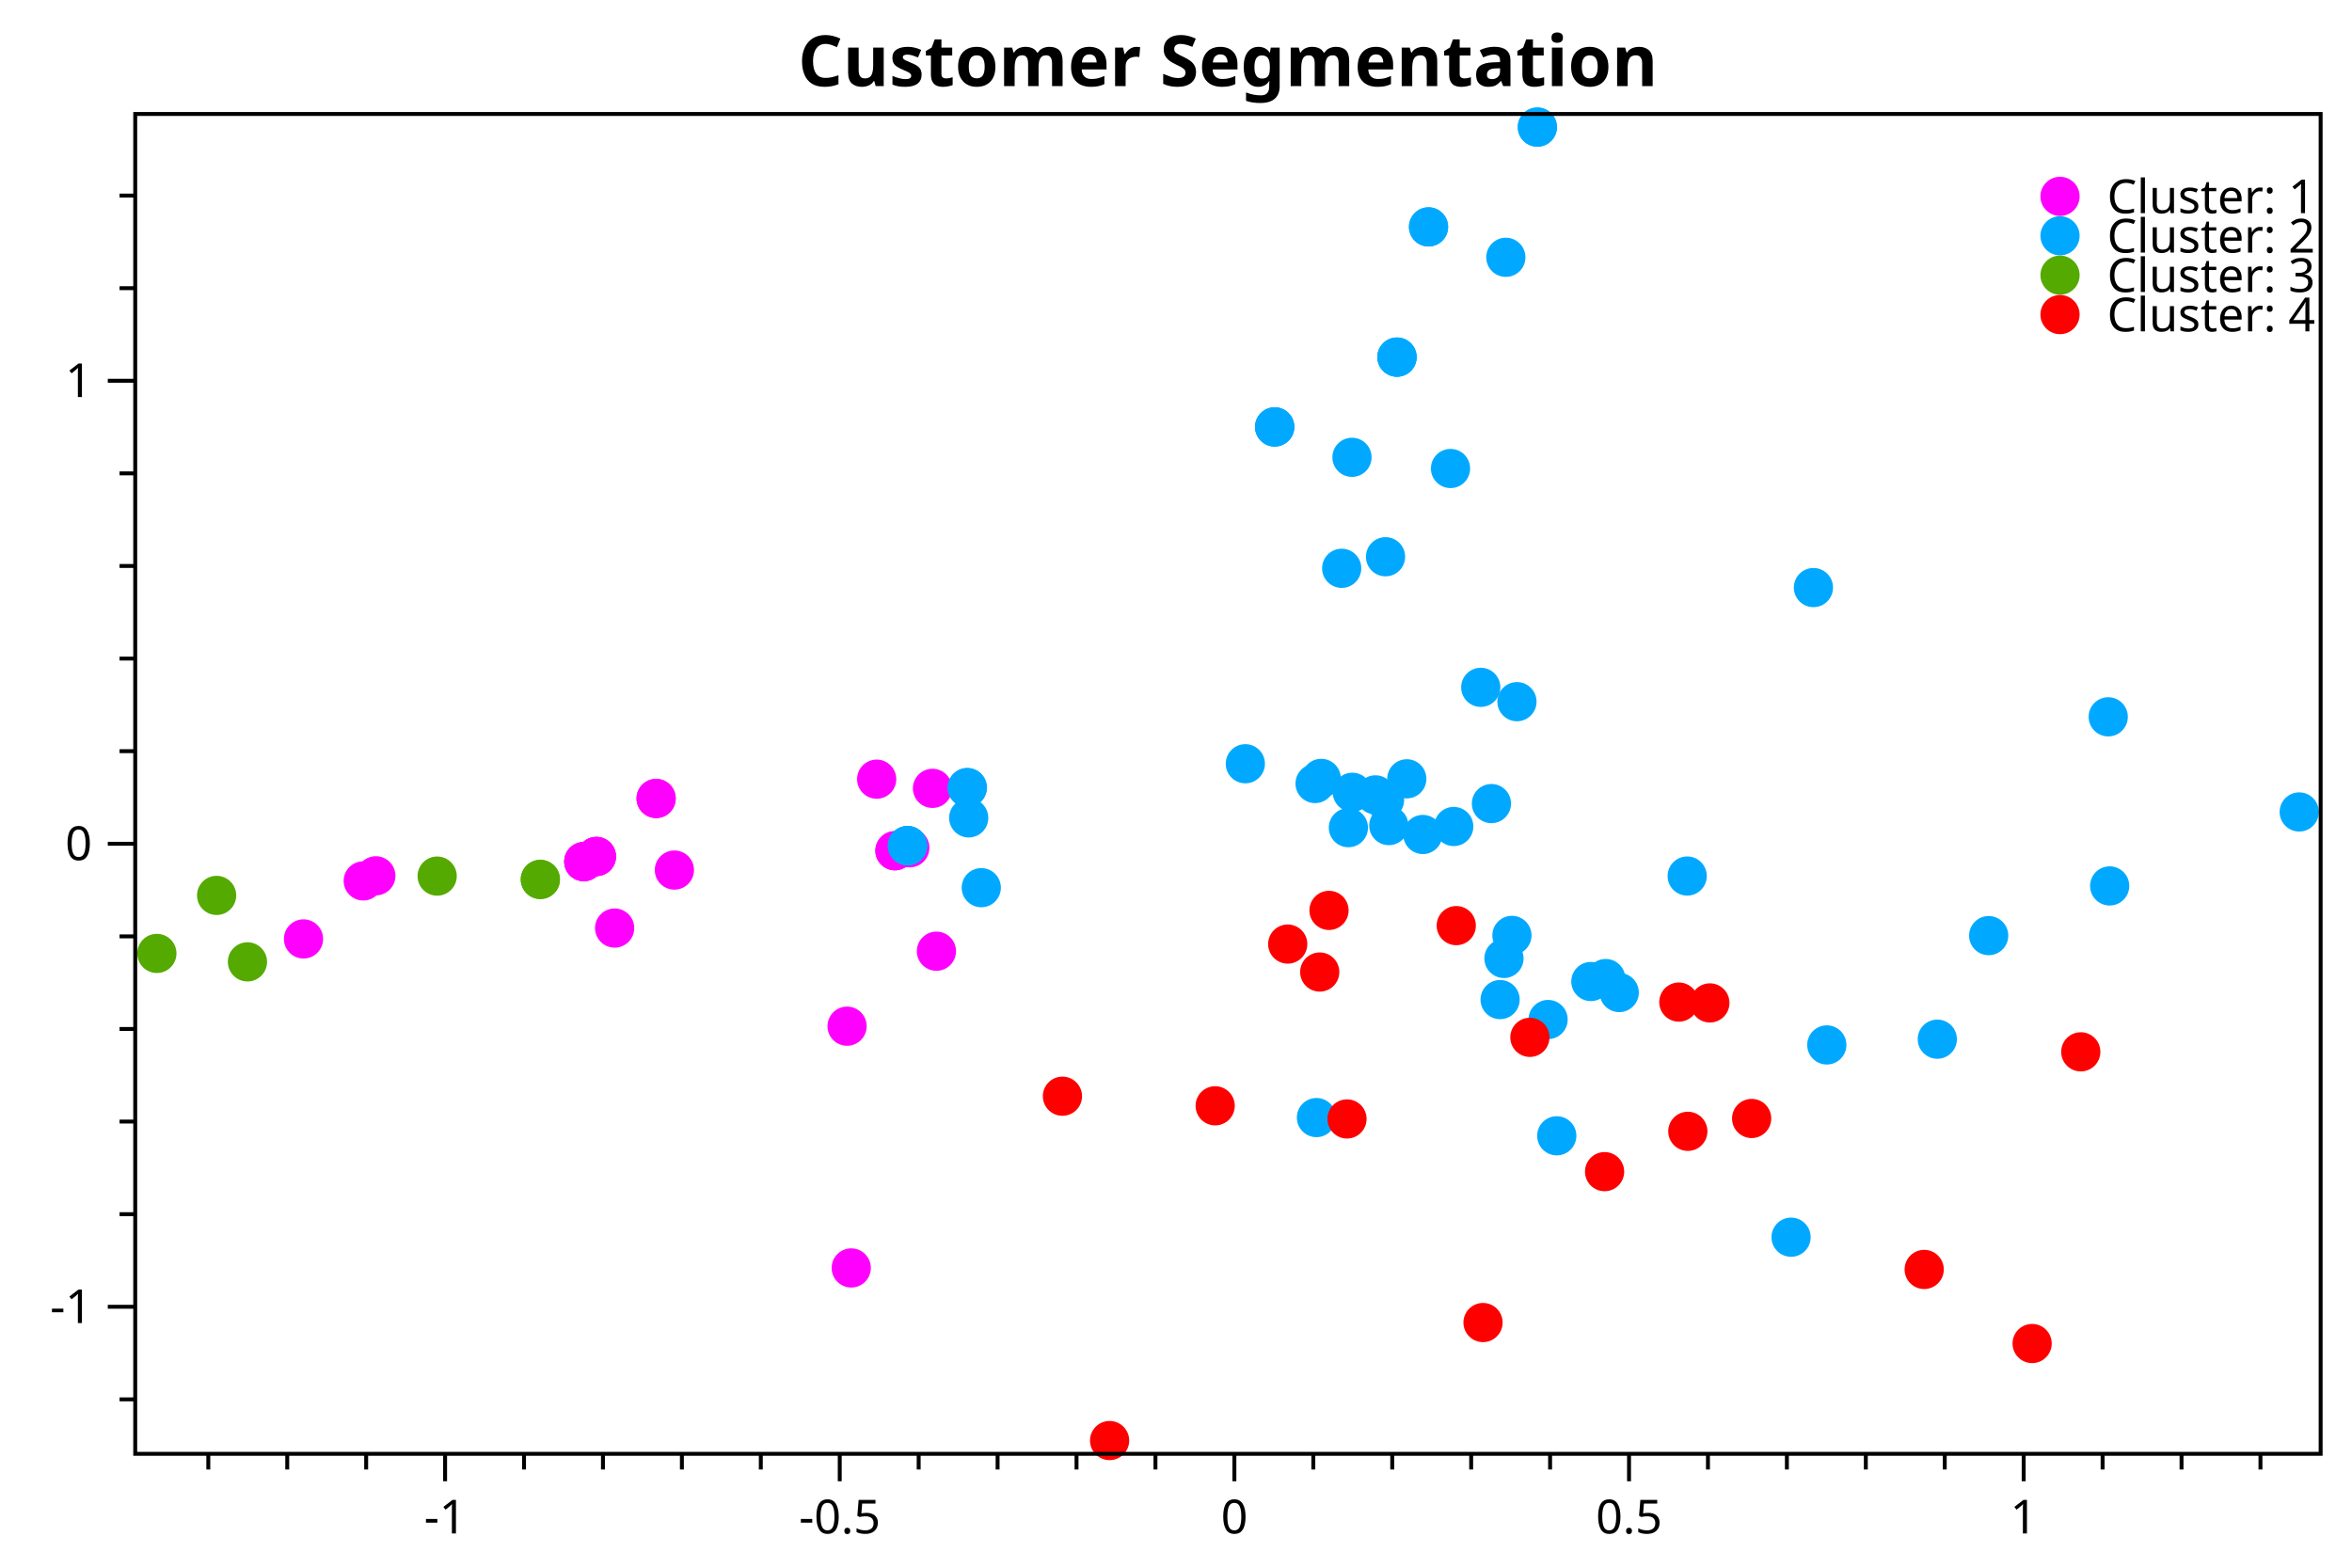
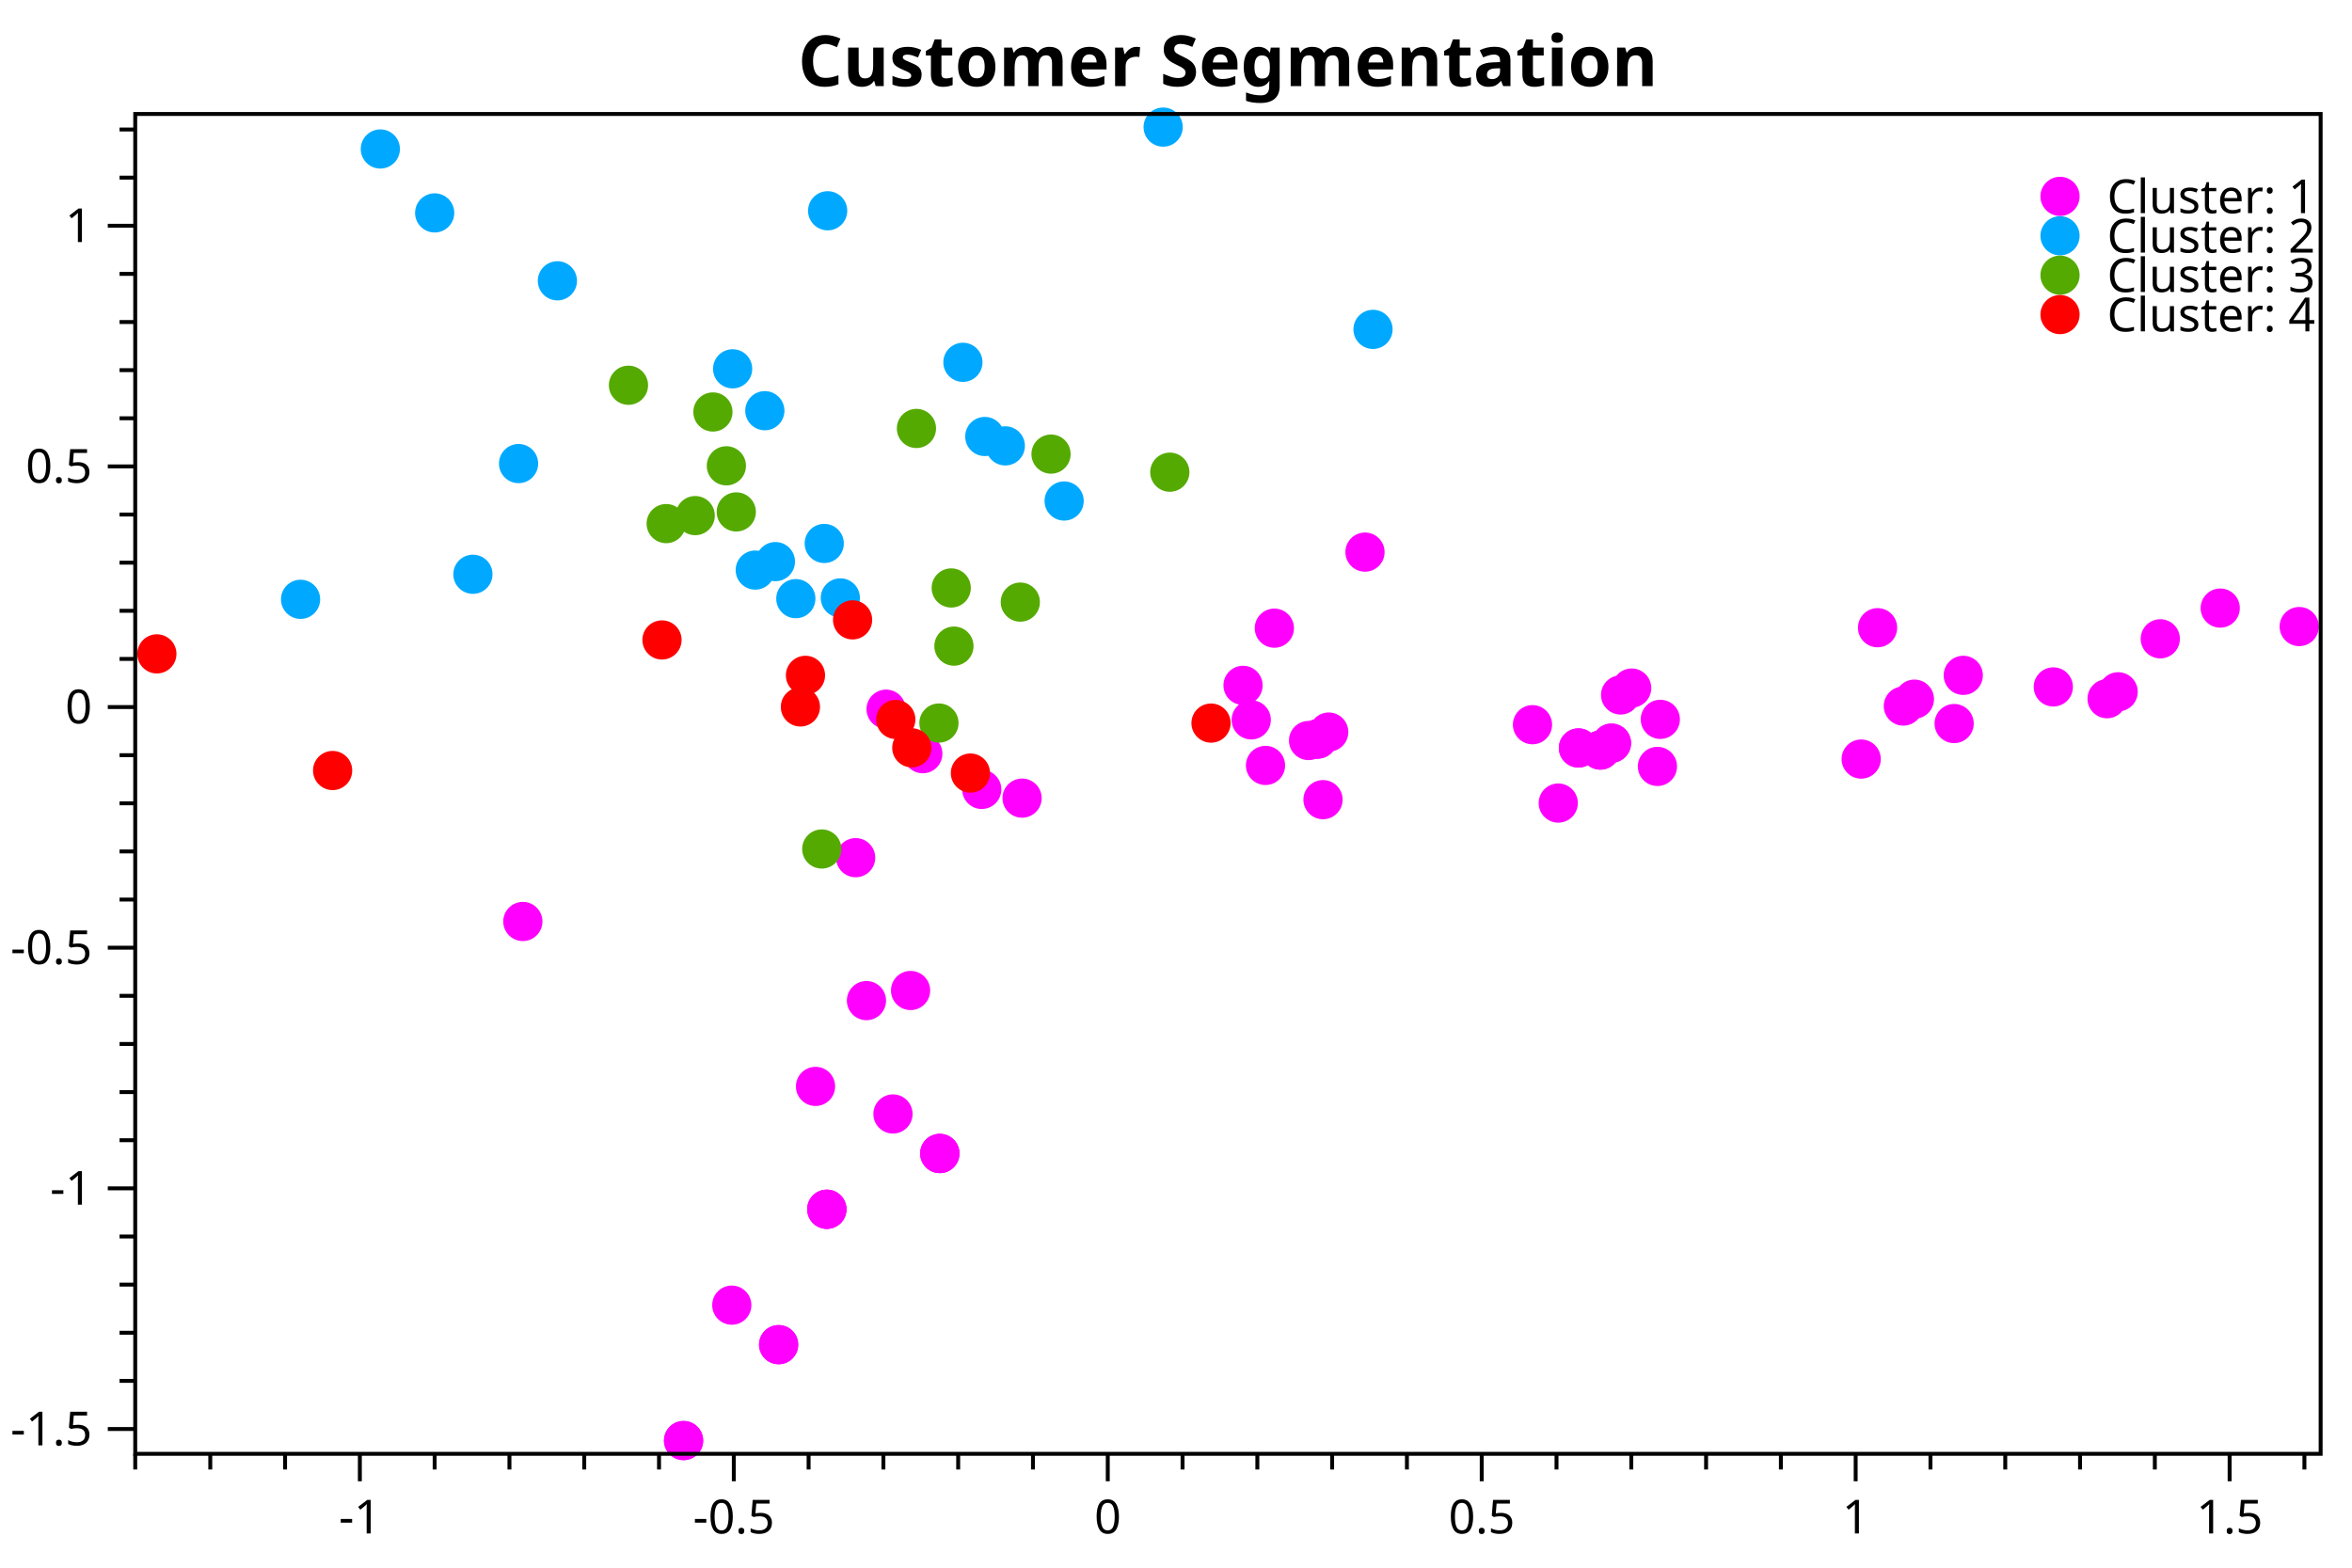
<svg xmlns="http://www.w3.org/2000/svg" width="600" height="400" version="1.1">
-   <polyline points="53.14,370.947 53.14,374.947" style="fill:none;stroke:black;stroke-width:1" />
-   <polyline points="73.275,370.947 73.275,374.947" style="fill:none;stroke:black;stroke-width:1" />
-   <polyline points="93.41,370.947 93.41,374.947" style="fill:none;stroke:black;stroke-width:1" />
-   <polyline points="133.679,370.947 133.679,374.947" style="fill:none;stroke:black;stroke-width:1" />
-   <polyline points="153.814,370.947 153.814,374.947" style="fill:none;stroke:black;stroke-width:1" />
-   <polyline points="173.949,370.947 173.949,374.947" style="fill:none;stroke:black;stroke-width:1" />
-   <polyline points="194.084,370.947 194.084,374.947" style="fill:none;stroke:black;stroke-width:1" />
-   <polyline points="234.354,370.947 234.354,374.947" style="fill:none;stroke:black;stroke-width:1" />
-   <polyline points="254.489,370.947 254.489,374.947" style="fill:none;stroke:black;stroke-width:1" />
-   <polyline points="274.624,370.947 274.624,374.947" style="fill:none;stroke:black;stroke-width:1" />
-   <polyline points="294.759,370.947 294.759,374.947" style="fill:none;stroke:black;stroke-width:1" />
-   <polyline points="335.029,370.947 335.029,374.947" style="fill:none;stroke:black;stroke-width:1" />
-   <polyline points="355.163,370.947 355.163,374.947" style="fill:none;stroke:black;stroke-width:1" />
-   <polyline points="375.298,370.947 375.298,374.947" style="fill:none;stroke:black;stroke-width:1" />
-   <polyline points="395.433,370.947 395.433,374.947" style="fill:none;stroke:black;stroke-width:1" />
-   <polyline points="435.703,370.947 435.703,374.947" style="fill:none;stroke:black;stroke-width:1" />
-   <polyline points="455.838,370.947 455.838,374.947" style="fill:none;stroke:black;stroke-width:1" />
-   <polyline points="475.973,370.947 475.973,374.947" style="fill:none;stroke:black;stroke-width:1" />
-   <polyline points="496.108,370.947 496.108,374.947" style="fill:none;stroke:black;stroke-width:1" />
-   <polyline points="536.378,370.947 536.378,374.947" style="fill:none;stroke:black;stroke-width:1" />
-   <polyline points="556.513,370.947 556.513,374.947" style="fill:none;stroke:black;stroke-width:1" />
-   <polyline points="576.647,370.947 576.647,374.947" style="fill:none;stroke:black;stroke-width:1" />
-   <polyline points="34.498,357.051 30.498,357.051" style="fill:none;stroke:black;stroke-width:1" />
-   <polyline points="34.498,309.797 30.498,309.797" style="fill:none;stroke:black;stroke-width:1" />
-   <polyline points="34.498,286.17 30.498,286.17" style="fill:none;stroke:black;stroke-width:1" />
-   <polyline points="34.498,262.543 30.498,262.543" style="fill:none;stroke:black;stroke-width:1" />
-   <polyline points="34.498,238.916 30.498,238.916" style="fill:none;stroke:black;stroke-width:1" />
-   <polyline points="34.498,191.662 30.498,191.662" style="fill:none;stroke:black;stroke-width:1" />
-   <polyline points="34.498,168.036 30.498,168.036" style="fill:none;stroke:black;stroke-width:1" />
-   <polyline points="34.498,144.409 30.498,144.409" style="fill:none;stroke:black;stroke-width:1" />
-   <polyline points="34.498,120.782 30.498,120.782" style="fill:none;stroke:black;stroke-width:1" />
-   <polyline points="34.498,73.528 30.498,73.528" style="fill:none;stroke:black;stroke-width:1" />
-   <polyline points="34.498,49.901 30.498,49.901" style="fill:none;stroke:black;stroke-width:1" />
-   <text dominant-baseline="hanging" text-anchor="middle" transform="translate(113.5446,381.947)" font-family="Segoe UI" font-size="12" font-weight="400" fill="black">-1</text>
-   <text dominant-baseline="hanging" text-anchor="middle" transform="translate(214.2192,381.947)" font-family="Segoe UI" font-size="12" font-weight="400" fill="black">-0.5</text>
-   <text dominant-baseline="hanging" text-anchor="middle" transform="translate(314.8937,381.947)" font-family="Segoe UI" font-size="12" font-weight="400" fill="black">0</text>
-   <text dominant-baseline="hanging" text-anchor="middle" transform="translate(415.5682,381.947)" font-family="Segoe UI" font-size="12" font-weight="400" fill="black">0.5</text>
-   <text dominant-baseline="hanging" text-anchor="middle" transform="translate(516.2427,381.947)" font-family="Segoe UI" font-size="12" font-weight="400" fill="black">1</text>
-   <polyline points="113.545,370.947 113.545,377.947" style="fill:none;stroke:black;stroke-width:1" />
-   <polyline points="214.219,370.947 214.219,377.947" style="fill:none;stroke:black;stroke-width:1" />
-   <polyline points="314.894,370.947 314.894,377.947" style="fill:none;stroke:black;stroke-width:1" />
-   <polyline points="415.568,370.947 415.568,377.947" style="fill:none;stroke:black;stroke-width:1" />
-   <polyline points="516.243,370.947 516.243,377.947" style="fill:none;stroke:black;stroke-width:1" />
-   <text dominant-baseline="middle" text-anchor="end" transform="translate(23.498,333.4241)" font-family="Segoe UI" font-size="12" font-weight="400" fill="black">-1</text>
-   <text dominant-baseline="middle" text-anchor="end" transform="translate(23.498,215.2894)" font-family="Segoe UI" font-size="12" font-weight="400" fill="black">0</text>
-   <text dominant-baseline="middle" text-anchor="end" transform="translate(23.498,97.1546)" font-family="Segoe UI" font-size="12" font-weight="400" fill="black">1</text>
-   <polyline points="34.498,333.424 27.498,333.424" style="fill:none;stroke:black;stroke-width:1" />
-   <polyline points="34.498,215.289 27.498,215.289" style="fill:none;stroke:black;stroke-width:1" />
-   <polyline points="34.498,97.155 27.498,97.155" style="fill:none;stroke:black;stroke-width:1" />
-   <ellipse cx="217.155" cy="323.52" rx="5" ry="5" style="fill:rgb(255,0,255);stroke:none;" />
-   <ellipse cx="238.885" cy="242.703" rx="5" ry="5" style="fill:rgb(255,0,255);stroke:none;" />
-   <ellipse cx="216.091" cy="261.837" rx="5" ry="5" style="fill:rgb(255,0,255);stroke:none;" />
-   <ellipse cx="148.93" cy="219.842" rx="5" ry="5" style="fill:rgb(255,0,255);stroke:none;" />
-   <ellipse cx="92.666" cy="224.768" rx="5" ry="5" style="fill:rgb(255,0,255);stroke:none;" />
-   <ellipse cx="156.797" cy="236.8" rx="5" ry="5" style="fill:rgb(255,0,255);stroke:none;" />
-   <ellipse cx="148.93" cy="219.842" rx="5" ry="5" style="fill:rgb(255,0,255);stroke:none;" />
-   <ellipse cx="228.302" cy="217.071" rx="5" ry="5" style="fill:rgb(255,0,255);stroke:none;" />
-   <ellipse cx="232.093" cy="216.313" rx="5" ry="5" style="fill:rgb(255,0,255);stroke:none;" />
-   <ellipse cx="172.038" cy="221.998" rx="5" ry="5" style="fill:rgb(255,0,255);stroke:none;" />
-   <ellipse cx="228.302" cy="217.071" rx="5" ry="5" style="fill:rgb(255,0,255);stroke:none;" />
-   <ellipse cx="77.425" cy="239.571" rx="5" ry="5" style="fill:rgb(255,0,255);stroke:none;" />
-   <ellipse cx="148.93" cy="219.842" rx="5" ry="5" style="fill:rgb(255,0,255);stroke:none;" />
-   <ellipse cx="152.141" cy="218.536" rx="5" ry="5" style="fill:rgb(255,0,255);stroke:none;" />
-   <ellipse cx="152.141" cy="218.536" rx="5" ry="5" style="fill:rgb(255,0,255);stroke:none;" />
-   <ellipse cx="152.141" cy="218.536" rx="5" ry="5" style="fill:rgb(255,0,255);stroke:none;" />
-   <ellipse cx="95.877" cy="223.463" rx="5" ry="5" style="fill:rgb(255,0,255);stroke:none;" />
-   <ellipse cx="167.381" cy="203.734" rx="5" ry="5" style="fill:rgb(255,0,255);stroke:none;" />
-   <ellipse cx="167.381" cy="203.734" rx="5" ry="5" style="fill:rgb(255,0,255);stroke:none;" />
-   <ellipse cx="237.877" cy="201.152" rx="5" ry="5" style="fill:rgb(255,0,255);stroke:none;" />
-   <ellipse cx="223.645" cy="198.807" rx="5" ry="5" style="fill:rgb(255,0,255);stroke:none;" />
-   <ellipse cx="537.814" cy="182.899" rx="5" ry="5" style="fill:rgb(0,169,255);stroke:none;" />
-   <ellipse cx="507.318" cy="238.725" rx="5" ry="5" style="fill:rgb(0,169,255);stroke:none;" />
-   <ellipse cx="377.746" cy="175.378" rx="5" ry="5" style="fill:rgb(0,169,255);stroke:none;" />
-   <ellipse cx="462.609" cy="149.919" rx="5" ry="5" style="fill:rgb(0,169,255);stroke:none;" />
-   <ellipse cx="494.212" cy="265.15" rx="5" ry="5" style="fill:rgb(0,169,255);stroke:none;" />
-   <ellipse cx="586.535" cy="207.174" rx="5" ry="5" style="fill:rgb(0,169,255);stroke:none;" />
-   <ellipse cx="466.025" cy="266.616" rx="5" ry="5" style="fill:rgb(0,169,255);stroke:none;" />
-   <ellipse cx="344.893" cy="116.686" rx="5" ry="5" style="fill:rgb(0,169,255);stroke:none;" />
-   <ellipse cx="370.032" cy="119.539" rx="5" ry="5" style="fill:rgb(0,169,255);stroke:none;" />
-   <ellipse cx="386.979" cy="179.034" rx="5" ry="5" style="fill:rgb(0,169,255);stroke:none;" />
-   <ellipse cx="384.143" cy="65.653" rx="5" ry="5" style="fill:rgb(0,169,255);stroke:none;" />
-   <ellipse cx="392.188" cy="32.431" rx="5" ry="5" style="fill:rgb(0,169,255);stroke:none;" />
-   <ellipse cx="392.188" cy="32.431" rx="5" ry="5" style="fill:rgb(0,169,255);stroke:none;" />
-   <ellipse cx="456.907" cy="315.676" rx="5" ry="5" style="fill:rgb(0,169,255);stroke:none;" />
-   <ellipse cx="397.135" cy="289.803" rx="5" ry="5" style="fill:rgb(0,169,255);stroke:none;" />
-   <ellipse cx="335.832" cy="285.152" rx="5" ry="5" style="fill:rgb(0,169,255);stroke:none;" />
-   <ellipse cx="538.182" cy="226.047" rx="5" ry="5" style="fill:rgb(0,169,255);stroke:none;" />
-   <ellipse cx="394.922" cy="260.133" rx="5" ry="5" style="fill:rgb(0,169,255);stroke:none;" />
-   <ellipse cx="370.853" cy="210.883" rx="5" ry="5" style="fill:rgb(0,169,255);stroke:none;" />
-   <ellipse cx="343.977" cy="211.181" rx="5" ry="5" style="fill:rgb(0,169,255);stroke:none;" />
-   <ellipse cx="350.885" cy="202.813" rx="5" ry="5" style="fill:rgb(0,169,255);stroke:none;" />
-   <ellipse cx="317.688" cy="194.872" rx="5" ry="5" style="fill:rgb(0,169,255);stroke:none;" />
-   <ellipse cx="385.698" cy="238.672" rx="5" ry="5" style="fill:rgb(0,169,255);stroke:none;" />
-   <ellipse cx="231.513" cy="215.765" rx="5" ry="5" style="fill:rgb(0,169,255);stroke:none;" />
-   <ellipse cx="231.513" cy="215.765" rx="5" ry="5" style="fill:rgb(0,169,255);stroke:none;" />
-   <ellipse cx="231.513" cy="215.765" rx="5" ry="5" style="fill:rgb(0,169,255);stroke:none;" />
-   <ellipse cx="250.325" cy="226.494" rx="5" ry="5" style="fill:rgb(0,169,255);stroke:none;" />
-   <ellipse cx="231.513" cy="215.765" rx="5" ry="5" style="fill:rgb(0,169,255);stroke:none;" />
-   <ellipse cx="358.878" cy="198.718" rx="5" ry="5" style="fill:rgb(0,169,255);stroke:none;" />
-   <ellipse cx="430.407" cy="223.522" rx="5" ry="5" style="fill:rgb(0,169,255);stroke:none;" />
-   <ellipse cx="354.291" cy="210.65" rx="5" ry="5" style="fill:rgb(0,169,255);stroke:none;" />
-   <ellipse cx="335.479" cy="199.921" rx="5" ry="5" style="fill:rgb(0,169,255);stroke:none;" />
-   <ellipse cx="353.2" cy="204.118" rx="5" ry="5" style="fill:rgb(0,169,255);stroke:none;" />
-   <ellipse cx="405.833" cy="250.438" rx="5" ry="5" style="fill:rgb(0,169,255);stroke:none;" />
-   <ellipse cx="344.982" cy="202.155" rx="5" ry="5" style="fill:rgb(0,169,255);stroke:none;" />
-   <ellipse cx="380.466" cy="205.037" rx="5" ry="5" style="fill:rgb(0,169,255);stroke:none;" />
-   <ellipse cx="409.624" cy="249.68" rx="5" ry="5" style="fill:rgb(0,169,255);stroke:none;" />
-   <ellipse cx="383.664" cy="244.55" rx="5" ry="5" style="fill:rgb(0,169,255);stroke:none;" />
-   <ellipse cx="337.045" cy="198.611" rx="5" ry="5" style="fill:rgb(0,169,255);stroke:none;" />
-   <ellipse cx="353.453" cy="142.055" rx="5" ry="5" style="fill:rgb(0,169,255);stroke:none;" />
-   <ellipse cx="362.969" cy="212.922" rx="5" ry="5" style="fill:rgb(0,169,255);stroke:none;" />
-   <ellipse cx="413.069" cy="253.249" rx="5" ry="5" style="fill:rgb(0,169,255);stroke:none;" />
-   <ellipse cx="364.423" cy="57.896" rx="5" ry="5" style="fill:rgb(0,169,255);stroke:none;" />
-   <ellipse cx="325.173" cy="108.928" rx="5" ry="5" style="fill:rgb(0,169,255);stroke:none;" />
-   <ellipse cx="325.173" cy="108.928" rx="5" ry="5" style="fill:rgb(0,169,255);stroke:none;" />
-   <ellipse cx="325.173" cy="108.928" rx="5" ry="5" style="fill:rgb(0,169,255);stroke:none;" />
-   <ellipse cx="364.423" cy="57.896" rx="5" ry="5" style="fill:rgb(0,169,255);stroke:none;" />
-   <ellipse cx="246.754" cy="200.963" rx="5" ry="5" style="fill:rgb(0,169,255);stroke:none;" />
-   <ellipse cx="246.754" cy="200.963" rx="5" ry="5" style="fill:rgb(0,169,255);stroke:none;" />
-   <ellipse cx="247.123" cy="208.689" rx="5" ry="5" style="fill:rgb(0,169,255);stroke:none;" />
-   <ellipse cx="382.681" cy="255.049" rx="5" ry="5" style="fill:rgb(0,169,255);stroke:none;" />
-   <ellipse cx="356.377" cy="91.119" rx="5" ry="5" style="fill:rgb(0,169,255);stroke:none;" />
-   <ellipse cx="356.377" cy="91.119" rx="5" ry="5" style="fill:rgb(0,169,255);stroke:none;" />
-   <ellipse cx="356.377" cy="91.119" rx="5" ry="5" style="fill:rgb(0,169,255);stroke:none;" />
-   <ellipse cx="342.267" cy="145.004" rx="5" ry="5" style="fill:rgb(0,169,255);stroke:none;" />
-   <ellipse cx="55.259" cy="228.466" rx="5" ry="5" style="fill:rgb(84,170,0);stroke:none;" />
-   <ellipse cx="111.522" cy="223.539" rx="5" ry="5" style="fill:rgb(84,170,0);stroke:none;" />
-   <ellipse cx="63.127" cy="245.424" rx="5" ry="5" style="fill:rgb(84,170,0);stroke:none;" />
-   <ellipse cx="40.018" cy="243.268" rx="5" ry="5" style="fill:rgb(84,170,0);stroke:none;" />
-   <ellipse cx="137.842" cy="224.389" rx="5" ry="5" style="fill:rgb(84,170,0);stroke:none;" />
-   <ellipse cx="137.842" cy="224.389" rx="5" ry="5" style="fill:rgb(84,170,0);stroke:none;" />
-   <ellipse cx="428.274" cy="255.686" rx="5" ry="5" style="fill:rgb(255,0,0);stroke:none;" />
-   <ellipse cx="446.849" cy="285.382" rx="5" ry="5" style="fill:rgb(255,0,0);stroke:none;" />
-   <ellipse cx="530.812" cy="268.379" rx="5" ry="5" style="fill:rgb(255,0,0);stroke:none;" />
-   <ellipse cx="309.993" cy="282.149" rx="5" ry="5" style="fill:rgb(255,0,0);stroke:none;" />
-   <ellipse cx="378.322" cy="337.451" rx="5" ry="5" style="fill:rgb(255,0,0);stroke:none;" />
-   <ellipse cx="436.191" cy="255.898" rx="5" ry="5" style="fill:rgb(255,0,0);stroke:none;" />
-   <ellipse cx="430.569" cy="288.662" rx="5" ry="5" style="fill:rgb(255,0,0);stroke:none;" />
-   <ellipse cx="518.401" cy="342.803" rx="5" ry="5" style="fill:rgb(255,0,0);stroke:none;" />
-   <ellipse cx="490.865" cy="323.902" rx="5" ry="5" style="fill:rgb(255,0,0);stroke:none;" />
-   <ellipse cx="390.277" cy="264.683" rx="5" ry="5" style="fill:rgb(255,0,0);stroke:none;" />
-   <ellipse cx="283.062" cy="367.562" rx="5" ry="5" style="fill:rgb(255,0,0);stroke:none;" />
-   <ellipse cx="271.031" cy="279.699" rx="5" ry="5" style="fill:rgb(255,0,0);stroke:none;" />
-   <ellipse cx="371.496" cy="236.176" rx="5" ry="5" style="fill:rgb(255,0,0);stroke:none;" />
-   <ellipse cx="409.334" cy="298.948" rx="5" ry="5" style="fill:rgb(255,0,0);stroke:none;" />
-   <ellipse cx="328.502" cy="240.883" rx="5" ry="5" style="fill:rgb(255,0,0);stroke:none;" />
-   <ellipse cx="343.622" cy="285.502" rx="5" ry="5" style="fill:rgb(255,0,0);stroke:none;" />
-   <ellipse cx="336.667" cy="248.018" rx="5" ry="5" style="fill:rgb(255,0,0);stroke:none;" />
-   <ellipse cx="339.034" cy="232.291" rx="5" ry="5" style="fill:rgb(255,0,0);stroke:none;" />
+   <polyline points="34.498,370.947 34.498,374.947" style="fill:none;stroke:black;stroke-width:1" />
+   <polyline points="53.642,370.947 53.642,374.947" style="fill:none;stroke:black;stroke-width:1" />
+   <polyline points="72.721,370.947 72.721,374.947" style="fill:none;stroke:black;stroke-width:1" />
+   <polyline points="110.88,370.947 110.88,374.947" style="fill:none;stroke:black;stroke-width:1" />
+   <polyline points="129.959,370.947 129.959,374.947" style="fill:none;stroke:black;stroke-width:1" />
+   <polyline points="149.038,370.947 149.038,374.947" style="fill:none;stroke:black;stroke-width:1" />
+   <polyline points="168.118,370.947 168.118,374.947" style="fill:none;stroke:black;stroke-width:1" />
+   <polyline points="206.276,370.947 206.276,374.947" style="fill:none;stroke:black;stroke-width:1" />
+   <polyline points="225.355,370.947 225.355,374.947" style="fill:none;stroke:black;stroke-width:1" />
+   <polyline points="244.435,370.947 244.435,374.947" style="fill:none;stroke:black;stroke-width:1" />
+   <polyline points="263.514,370.947 263.514,374.947" style="fill:none;stroke:black;stroke-width:1" />
+   <polyline points="301.672,370.947 301.672,374.947" style="fill:none;stroke:black;stroke-width:1" />
+   <polyline points="320.752,370.947 320.752,374.947" style="fill:none;stroke:black;stroke-width:1" />
+   <polyline points="339.831,370.947 339.831,374.947" style="fill:none;stroke:black;stroke-width:1" />
+   <polyline points="358.91,370.947 358.91,374.947" style="fill:none;stroke:black;stroke-width:1" />
+   <polyline points="397.069,370.947 397.069,374.947" style="fill:none;stroke:black;stroke-width:1" />
+   <polyline points="416.148,370.947 416.148,374.947" style="fill:none;stroke:black;stroke-width:1" />
+   <polyline points="435.227,370.947 435.227,374.947" style="fill:none;stroke:black;stroke-width:1" />
+   <polyline points="454.307,370.947 454.307,374.947" style="fill:none;stroke:black;stroke-width:1" />
+   <polyline points="492.465,370.947 492.465,374.947" style="fill:none;stroke:black;stroke-width:1" />
+   <polyline points="511.544,370.947 511.544,374.947" style="fill:none;stroke:black;stroke-width:1" />
+   <polyline points="530.624,370.947 530.624,374.947" style="fill:none;stroke:black;stroke-width:1" />
+   <polyline points="549.703,370.947 549.703,374.947" style="fill:none;stroke:black;stroke-width:1" />
+   <polyline points="587.861,370.947 587.861,374.947" style="fill:none;stroke:black;stroke-width:1" />
+   <polyline points="34.498,352.333 30.498,352.333" style="fill:none;stroke:black;stroke-width:1" />
+   <polyline points="34.498,340.053 30.498,340.053" style="fill:none;stroke:black;stroke-width:1" />
+   <polyline points="34.498,327.772 30.498,327.772" style="fill:none;stroke:black;stroke-width:1" />
+   <polyline points="34.498,315.492 30.498,315.492" style="fill:none;stroke:black;stroke-width:1" />
+   <polyline points="34.498,290.931 30.498,290.931" style="fill:none;stroke:black;stroke-width:1" />
+   <polyline points="34.498,278.651 30.498,278.651" style="fill:none;stroke:black;stroke-width:1" />
+   <polyline points="34.498,266.37 30.498,266.37" style="fill:none;stroke:black;stroke-width:1" />
+   <polyline points="34.498,254.09 30.498,254.09" style="fill:none;stroke:black;stroke-width:1" />
+   <polyline points="34.498,229.529 30.498,229.529" style="fill:none;stroke:black;stroke-width:1" />
+   <polyline points="34.498,217.248 30.498,217.248" style="fill:none;stroke:black;stroke-width:1" />
+   <polyline points="34.498,204.968 30.498,204.968" style="fill:none;stroke:black;stroke-width:1" />
+   <polyline points="34.498,192.688 30.498,192.688" style="fill:none;stroke:black;stroke-width:1" />
+   <polyline points="34.498,168.127 30.498,168.127" style="fill:none;stroke:black;stroke-width:1" />
+   <polyline points="34.498,155.846 30.498,155.846" style="fill:none;stroke:black;stroke-width:1" />
+   <polyline points="34.498,143.566 30.498,143.566" style="fill:none;stroke:black;stroke-width:1" />
+   <polyline points="34.498,131.285 30.498,131.285" style="fill:none;stroke:black;stroke-width:1" />
+   <polyline points="34.498,106.725 30.498,106.725" style="fill:none;stroke:black;stroke-width:1" />
+   <polyline points="34.498,94.444 30.498,94.444" style="fill:none;stroke:black;stroke-width:1" />
+   <polyline points="34.498,82.164 30.498,82.164" style="fill:none;stroke:black;stroke-width:1" />
+   <polyline points="34.498,69.883 30.498,69.883" style="fill:none;stroke:black;stroke-width:1" />
+   <polyline points="34.498,45.322 30.498,45.322" style="fill:none;stroke:black;stroke-width:1" />
+   <polyline points="34.498,33.042 30.498,33.042" style="fill:none;stroke:black;stroke-width:1" />
+   <text dominant-baseline="hanging" text-anchor="middle" transform="translate(91.8005,381.947)" font-family="Segoe UI" font-size="12" font-weight="400" fill="black">-1</text>
+   <text dominant-baseline="hanging" text-anchor="middle" transform="translate(187.1968,381.947)" font-family="Segoe UI" font-size="12" font-weight="400" fill="black">-0.5</text>
+   <text dominant-baseline="hanging" text-anchor="middle" transform="translate(282.5932,381.947)" font-family="Segoe UI" font-size="12" font-weight="400" fill="black">0</text>
+   <text dominant-baseline="hanging" text-anchor="middle" transform="translate(377.9895,381.947)" font-family="Segoe UI" font-size="12" font-weight="400" fill="black">0.5</text>
+   <text dominant-baseline="hanging" text-anchor="middle" transform="translate(473.3858,381.947)" font-family="Segoe UI" font-size="12" font-weight="400" fill="black">1</text>
+   <text dominant-baseline="hanging" text-anchor="middle" transform="translate(568.7822,381.947)" font-family="Segoe UI" font-size="12" font-weight="400" fill="black">1.5</text>
+   <polyline points="91.8,370.947 91.8,377.947" style="fill:none;stroke:black;stroke-width:1" />
+   <polyline points="187.197,370.947 187.197,377.947" style="fill:none;stroke:black;stroke-width:1" />
+   <polyline points="282.593,370.947 282.593,377.947" style="fill:none;stroke:black;stroke-width:1" />
+   <polyline points="377.99,370.947 377.99,377.947" style="fill:none;stroke:black;stroke-width:1" />
+   <polyline points="473.386,370.947 473.386,377.947" style="fill:none;stroke:black;stroke-width:1" />
+   <polyline points="568.782,370.947 568.782,377.947" style="fill:none;stroke:black;stroke-width:1" />
+   <text dominant-baseline="middle" text-anchor="end" transform="translate(23.498,364.6137)" font-family="Segoe UI" font-size="12" font-weight="400" fill="black">-1.5</text>
+   <text dominant-baseline="middle" text-anchor="end" transform="translate(23.498,303.2115)" font-family="Segoe UI" font-size="12" font-weight="400" fill="black">-1</text>
+   <text dominant-baseline="middle" text-anchor="end" transform="translate(23.498,241.8093)" font-family="Segoe UI" font-size="12" font-weight="400" fill="black">-0.5</text>
+   <text dominant-baseline="middle" text-anchor="end" transform="translate(23.498,180.4071)" font-family="Segoe UI" font-size="12" font-weight="400" fill="black">0</text>
+   <text dominant-baseline="middle" text-anchor="end" transform="translate(23.498,119.0049)" font-family="Segoe UI" font-size="12" font-weight="400" fill="black">0.5</text>
+   <text dominant-baseline="middle" text-anchor="end" transform="translate(23.498,57.6027)" font-family="Segoe UI" font-size="12" font-weight="400" fill="black">1</text>
+   <polyline points="34.498,364.614 27.498,364.614" style="fill:none;stroke:black;stroke-width:1" />
+   <polyline points="34.498,303.212 27.498,303.212" style="fill:none;stroke:black;stroke-width:1" />
+   <polyline points="34.498,241.809 27.498,241.809" style="fill:none;stroke:black;stroke-width:1" />
+   <polyline points="34.498,180.407 27.498,180.407" style="fill:none;stroke:black;stroke-width:1" />
+   <polyline points="34.498,119.005 27.498,119.005" style="fill:none;stroke:black;stroke-width:1" />
+   <polyline points="34.498,57.603 27.498,57.603" style="fill:none;stroke:black;stroke-width:1" />
+   <ellipse cx="218.279" cy="218.839" rx="5" ry="5" style="fill:rgb(255,0,255);stroke:none;" />
+   <ellipse cx="133.38" cy="235.12" rx="5" ry="5" style="fill:rgb(255,0,255);stroke:none;" />
+   <ellipse cx="227.801" cy="284.235" rx="5" ry="5" style="fill:rgb(255,0,255);stroke:none;" />
+   <ellipse cx="208.042" cy="277.199" rx="5" ry="5" style="fill:rgb(255,0,255);stroke:none;" />
+   <ellipse cx="186.682" cy="333.015" rx="5" ry="5" style="fill:rgb(255,0,255);stroke:none;" />
+   <ellipse cx="174.381" cy="367.562" rx="5" ry="5" style="fill:rgb(255,0,255);stroke:none;" />
+   <ellipse cx="174.381" cy="367.562" rx="5" ry="5" style="fill:rgb(255,0,255);stroke:none;" />
+   <ellipse cx="325.09" cy="160.279" rx="5" ry="5" style="fill:rgb(255,0,255);stroke:none;" />
+   <ellipse cx="235.408" cy="192.308" rx="5" ry="5" style="fill:rgb(255,0,255);stroke:none;" />
+   <ellipse cx="260.735" cy="203.648" rx="5" ry="5" style="fill:rgb(255,0,255);stroke:none;" />
+   <ellipse cx="348.212" cy="140.872" rx="5" ry="5" style="fill:rgb(255,0,255);stroke:none;" />
+   <ellipse cx="488.369" cy="178.394" rx="5" ry="5" style="fill:rgb(255,0,255);stroke:none;" />
+   <ellipse cx="540.347" cy="176.515" rx="5" ry="5" style="fill:rgb(255,0,255);stroke:none;" />
+   <ellipse cx="478.971" cy="160.161" rx="5" ry="5" style="fill:rgb(255,0,255);stroke:none;" />
+   <ellipse cx="411.089" cy="189.621" rx="5" ry="5" style="fill:rgb(255,0,255);stroke:none;" />
+   <ellipse cx="498.505" cy="184.617" rx="5" ry="5" style="fill:rgb(255,0,255);stroke:none;" />
+   <ellipse cx="338.962" cy="186.788" rx="5" ry="5" style="fill:rgb(255,0,255);stroke:none;" />
+   <ellipse cx="523.806" cy="175.269" rx="5" ry="5" style="fill:rgb(255,0,255);stroke:none;" />
+   <ellipse cx="333.82" cy="188.948" rx="5" ry="5" style="fill:rgb(255,0,255);stroke:none;" />
+   <ellipse cx="390.941" cy="184.909" rx="5" ry="5" style="fill:rgb(255,0,255);stroke:none;" />
+   <ellipse cx="416.242" cy="175.561" rx="5" ry="5" style="fill:rgb(255,0,255);stroke:none;" />
+   <ellipse cx="551.097" cy="162.994" rx="5" ry="5" style="fill:rgb(255,0,255);stroke:none;" />
+   <ellipse cx="411.089" cy="189.621" rx="5" ry="5" style="fill:rgb(255,0,255);stroke:none;" />
+   <ellipse cx="566.387" cy="155.156" rx="5" ry="5" style="fill:rgb(255,0,255);stroke:none;" />
+   <ellipse cx="586.535" cy="159.868" rx="5" ry="5" style="fill:rgb(255,0,255);stroke:none;" />
+   <ellipse cx="336.137" cy="188.55" rx="5" ry="5" style="fill:rgb(255,0,255);stroke:none;" />
+   <ellipse cx="413.417" cy="177.322" rx="5" ry="5" style="fill:rgb(255,0,255);stroke:none;" />
+   <ellipse cx="500.833" cy="172.317" rx="5" ry="5" style="fill:rgb(255,0,255);stroke:none;" />
+   <ellipse cx="336.137" cy="188.55" rx="5" ry="5" style="fill:rgb(255,0,255);stroke:none;" />
+   <ellipse cx="317.101" cy="174.871" rx="5" ry="5" style="fill:rgb(255,0,255);stroke:none;" />
+   <ellipse cx="485.544" cy="180.155" rx="5" ry="5" style="fill:rgb(255,0,255);stroke:none;" />
+   <ellipse cx="408.264" cy="191.383" rx="5" ry="5" style="fill:rgb(255,0,255);stroke:none;" />
+   <ellipse cx="408.264" cy="191.383" rx="5" ry="5" style="fill:rgb(255,0,255);stroke:none;" />
+   <ellipse cx="423.553" cy="183.545" rx="5" ry="5" style="fill:rgb(255,0,255);stroke:none;" />
+   <ellipse cx="336.137" cy="188.55" rx="5" ry="5" style="fill:rgb(255,0,255);stroke:none;" />
+   <ellipse cx="537.522" cy="178.276" rx="5" ry="5" style="fill:rgb(255,0,255);stroke:none;" />
+   <ellipse cx="319.196" cy="183.678" rx="5" ry="5" style="fill:rgb(255,0,255);stroke:none;" />
+   <ellipse cx="250.446" cy="201.419" rx="5" ry="5" style="fill:rgb(255,0,255);stroke:none;" />
+   <ellipse cx="221.036" cy="255.307" rx="5" ry="5" style="fill:rgb(255,0,255);stroke:none;" />
+   <ellipse cx="226.045" cy="180.951" rx="5" ry="5" style="fill:rgb(255,0,255);stroke:none;" />
+   <ellipse cx="198.628" cy="343.093" rx="5" ry="5" style="fill:rgb(255,0,255);stroke:none;" />
+   <ellipse cx="239.748" cy="294.314" rx="5" ry="5" style="fill:rgb(255,0,255);stroke:none;" />
+   <ellipse cx="239.748" cy="294.314" rx="5" ry="5" style="fill:rgb(255,0,255);stroke:none;" />
+   <ellipse cx="239.748" cy="294.314" rx="5" ry="5" style="fill:rgb(255,0,255);stroke:none;" />
+   <ellipse cx="198.628" cy="343.093" rx="5" ry="5" style="fill:rgb(255,0,255);stroke:none;" />
+   <ellipse cx="397.514" cy="204.904" rx="5" ry="5" style="fill:rgb(255,0,255);stroke:none;" />
+   <ellipse cx="402.667" cy="190.844" rx="5" ry="5" style="fill:rgb(255,0,255);stroke:none;" />
+   <ellipse cx="474.793" cy="193.677" rx="5" ry="5" style="fill:rgb(255,0,255);stroke:none;" />
+   <ellipse cx="402.667" cy="190.844" rx="5" ry="5" style="fill:rgb(255,0,255);stroke:none;" />
+   <ellipse cx="322.832" cy="195.302" rx="5" ry="5" style="fill:rgb(255,0,255);stroke:none;" />
+   <ellipse cx="210.929" cy="308.546" rx="5" ry="5" style="fill:rgb(255,0,255);stroke:none;" />
+   <ellipse cx="210.929" cy="308.546" rx="5" ry="5" style="fill:rgb(255,0,255);stroke:none;" />
+   <ellipse cx="210.929" cy="308.546" rx="5" ry="5" style="fill:rgb(255,0,255);stroke:none;" />
+   <ellipse cx="232.29" cy="252.73" rx="5" ry="5" style="fill:rgb(255,0,255);stroke:none;" />
+   <ellipse cx="337.503" cy="204.034" rx="5" ry="5" style="fill:rgb(255,0,255);stroke:none;" />
+   <ellipse cx="422.815" cy="195.556" rx="5" ry="5" style="fill:rgb(255,0,255);stroke:none;" />
+   <ellipse cx="120.642" cy="146.527" rx="5" ry="5" style="fill:rgb(0,169,255);stroke:none;" />
+   <ellipse cx="245.641" cy="92.445" rx="5" ry="5" style="fill:rgb(0,169,255);stroke:none;" />
+   <ellipse cx="132.287" cy="118.281" rx="5" ry="5" style="fill:rgb(0,169,255);stroke:none;" />
+   <ellipse cx="142.193" cy="71.649" rx="5" ry="5" style="fill:rgb(0,169,255);stroke:none;" />
+   <ellipse cx="350.258" cy="84.041" rx="5" ry="5" style="fill:rgb(0,169,255);stroke:none;" />
+   <ellipse cx="195.11" cy="104.792" rx="5" ry="5" style="fill:rgb(0,169,255);stroke:none;" />
+   <ellipse cx="256.457" cy="113.766" rx="5" ry="5" style="fill:rgb(0,169,255);stroke:none;" />
+   <ellipse cx="211.137" cy="53.779" rx="5" ry="5" style="fill:rgb(0,169,255);stroke:none;" />
+   <ellipse cx="76.676" cy="152.919" rx="5" ry="5" style="fill:rgb(0,169,255);stroke:none;" />
+   <ellipse cx="97.025" cy="38.013" rx="5" ry="5" style="fill:rgb(0,169,255);stroke:none;" />
+   <ellipse cx="110.888" cy="54.324" rx="5" ry="5" style="fill:rgb(0,169,255);stroke:none;" />
+   <ellipse cx="203.019" cy="152.749" rx="5" ry="5" style="fill:rgb(0,169,255);stroke:none;" />
+   <ellipse cx="296.724" cy="32.431" rx="5" ry="5" style="fill:rgb(0,169,255);stroke:none;" />
+   <ellipse cx="186.897" cy="94.105" rx="5" ry="5" style="fill:rgb(0,169,255);stroke:none;" />
+   <ellipse cx="197.809" cy="143.297" rx="5" ry="5" style="fill:rgb(0,169,255);stroke:none;" />
+   <ellipse cx="192.667" cy="145.457" rx="5" ry="5" style="fill:rgb(0,169,255);stroke:none;" />
+   <ellipse cx="214.372" cy="152.561" rx="5" ry="5" style="fill:rgb(0,169,255);stroke:none;" />
+   <ellipse cx="271.466" cy="127.834" rx="5" ry="5" style="fill:rgb(0,169,255);stroke:none;" />
+   <ellipse cx="251.222" cy="111.373" rx="5" ry="5" style="fill:rgb(0,169,255);stroke:none;" />
+   <ellipse cx="210.266" cy="138.664" rx="5" ry="5" style="fill:rgb(0,169,255);stroke:none;" />
+   <ellipse cx="177.35" cy="131.561" rx="5" ry="5" style="fill:rgb(84,170,0);stroke:none;" />
+   <ellipse cx="233.786" cy="109.321" rx="5" ry="5" style="fill:rgb(84,170,0);stroke:none;" />
+   <ellipse cx="181.868" cy="105.119" rx="5" ry="5" style="fill:rgb(84,170,0);stroke:none;" />
+   <ellipse cx="209.636" cy="216.624" rx="5" ry="5" style="fill:rgb(84,170,0);stroke:none;" />
+   <ellipse cx="268.119" cy="115.864" rx="5" ry="5" style="fill:rgb(84,170,0);stroke:none;" />
+   <ellipse cx="169.945" cy="133.6" rx="5" ry="5" style="fill:rgb(84,170,0);stroke:none;" />
+   <ellipse cx="187.826" cy="130.619" rx="5" ry="5" style="fill:rgb(84,170,0);stroke:none;" />
+   <ellipse cx="160.323" cy="98.297" rx="5" ry="5" style="fill:rgb(84,170,0);stroke:none;" />
+   <ellipse cx="239.529" cy="184.486" rx="5" ry="5" style="fill:rgb(84,170,0);stroke:none;" />
+   <ellipse cx="185.298" cy="118.853" rx="5" ry="5" style="fill:rgb(84,170,0);stroke:none;" />
+   <ellipse cx="298.422" cy="120.48" rx="5" ry="5" style="fill:rgb(84,170,0);stroke:none;" />
+   <ellipse cx="260.284" cy="153.628" rx="5" ry="5" style="fill:rgb(84,170,0);stroke:none;" />
+   <ellipse cx="242.66" cy="150.02" rx="5" ry="5" style="fill:rgb(84,170,0);stroke:none;" />
+   <ellipse cx="243.351" cy="164.86" rx="5" ry="5" style="fill:rgb(84,170,0);stroke:none;" />
+   <ellipse cx="84.853" cy="196.6" rx="5" ry="5" style="fill:rgb(255,0,0);stroke:none;" />
+   <ellipse cx="40.018" cy="166.84" rx="5" ry="5" style="fill:rgb(255,0,0);stroke:none;" />
+   <ellipse cx="205.476" cy="172.316" rx="5" ry="5" style="fill:rgb(255,0,0);stroke:none;" />
+   <ellipse cx="308.934" cy="184.5" rx="5" ry="5" style="fill:rgb(255,0,0);stroke:none;" />
+   <ellipse cx="168.877" cy="163.285" rx="5" ry="5" style="fill:rgb(255,0,0);stroke:none;" />
+   <ellipse cx="217.497" cy="158.16" rx="5" ry="5" style="fill:rgb(255,0,0);stroke:none;" />
+   <ellipse cx="228.518" cy="183.572" rx="5" ry="5" style="fill:rgb(255,0,0);stroke:none;" />
+   <ellipse cx="247.555" cy="197.25" rx="5" ry="5" style="fill:rgb(255,0,0);stroke:none;" />
+   <ellipse cx="232.604" cy="190.809" rx="5" ry="5" style="fill:rgb(255,0,0);stroke:none;" />
+   <ellipse cx="204.187" cy="180.377" rx="5" ry="5" style="fill:rgb(255,0,0);stroke:none;" />
  <text dominant-baseline="hanging" text-anchor="middle" transform="translate(313.249,8)" font-family="Segoe UI" font-size="18" font-weight="700" fill="black">Customer Segmentation</text>
  <polygon points="34.498,29.079 592,29.079 592,370.947 34.498,370.947" style="fill:none;stroke:black;stroke-width:1" />
  <polygon points="509.516,37.08 584,37.08 584,93.291 509.516,93.291" style="fill:none;stroke:none;" />
  <text dominant-baseline="hanging" text-anchor="start" transform="translate(537.516,45.0795)" font-family="Segoe UI" font-size="12" font-weight="400" fill="black">Cluster: 1</text>
  <ellipse cx="525.516" cy="50.106" rx="5" ry="5" style="fill:rgb(255,0,255);stroke:none;" />
  <text dominant-baseline="hanging" text-anchor="start" transform="translate(537.516,55.1325)" font-family="Segoe UI" font-size="12" font-weight="400" fill="black">Cluster: 2</text>
  <ellipse cx="525.516" cy="60.159" rx="5" ry="5" style="fill:rgb(0,169,255);stroke:none;" />
  <text dominant-baseline="hanging" text-anchor="start" transform="translate(537.516,65.1855)" font-family="Segoe UI" font-size="12" font-weight="400" fill="black">Cluster: 3</text>
  <ellipse cx="525.516" cy="70.212" rx="5" ry="5" style="fill:rgb(84,170,0);stroke:none;" />
  <text dominant-baseline="hanging" text-anchor="start" transform="translate(537.516,75.2385)" font-family="Segoe UI" font-size="12" font-weight="400" fill="black">Cluster: 4</text>
  <ellipse cx="525.516" cy="80.265" rx="5" ry="5" style="fill:rgb(255,0,0);stroke:none;" />
</svg>
